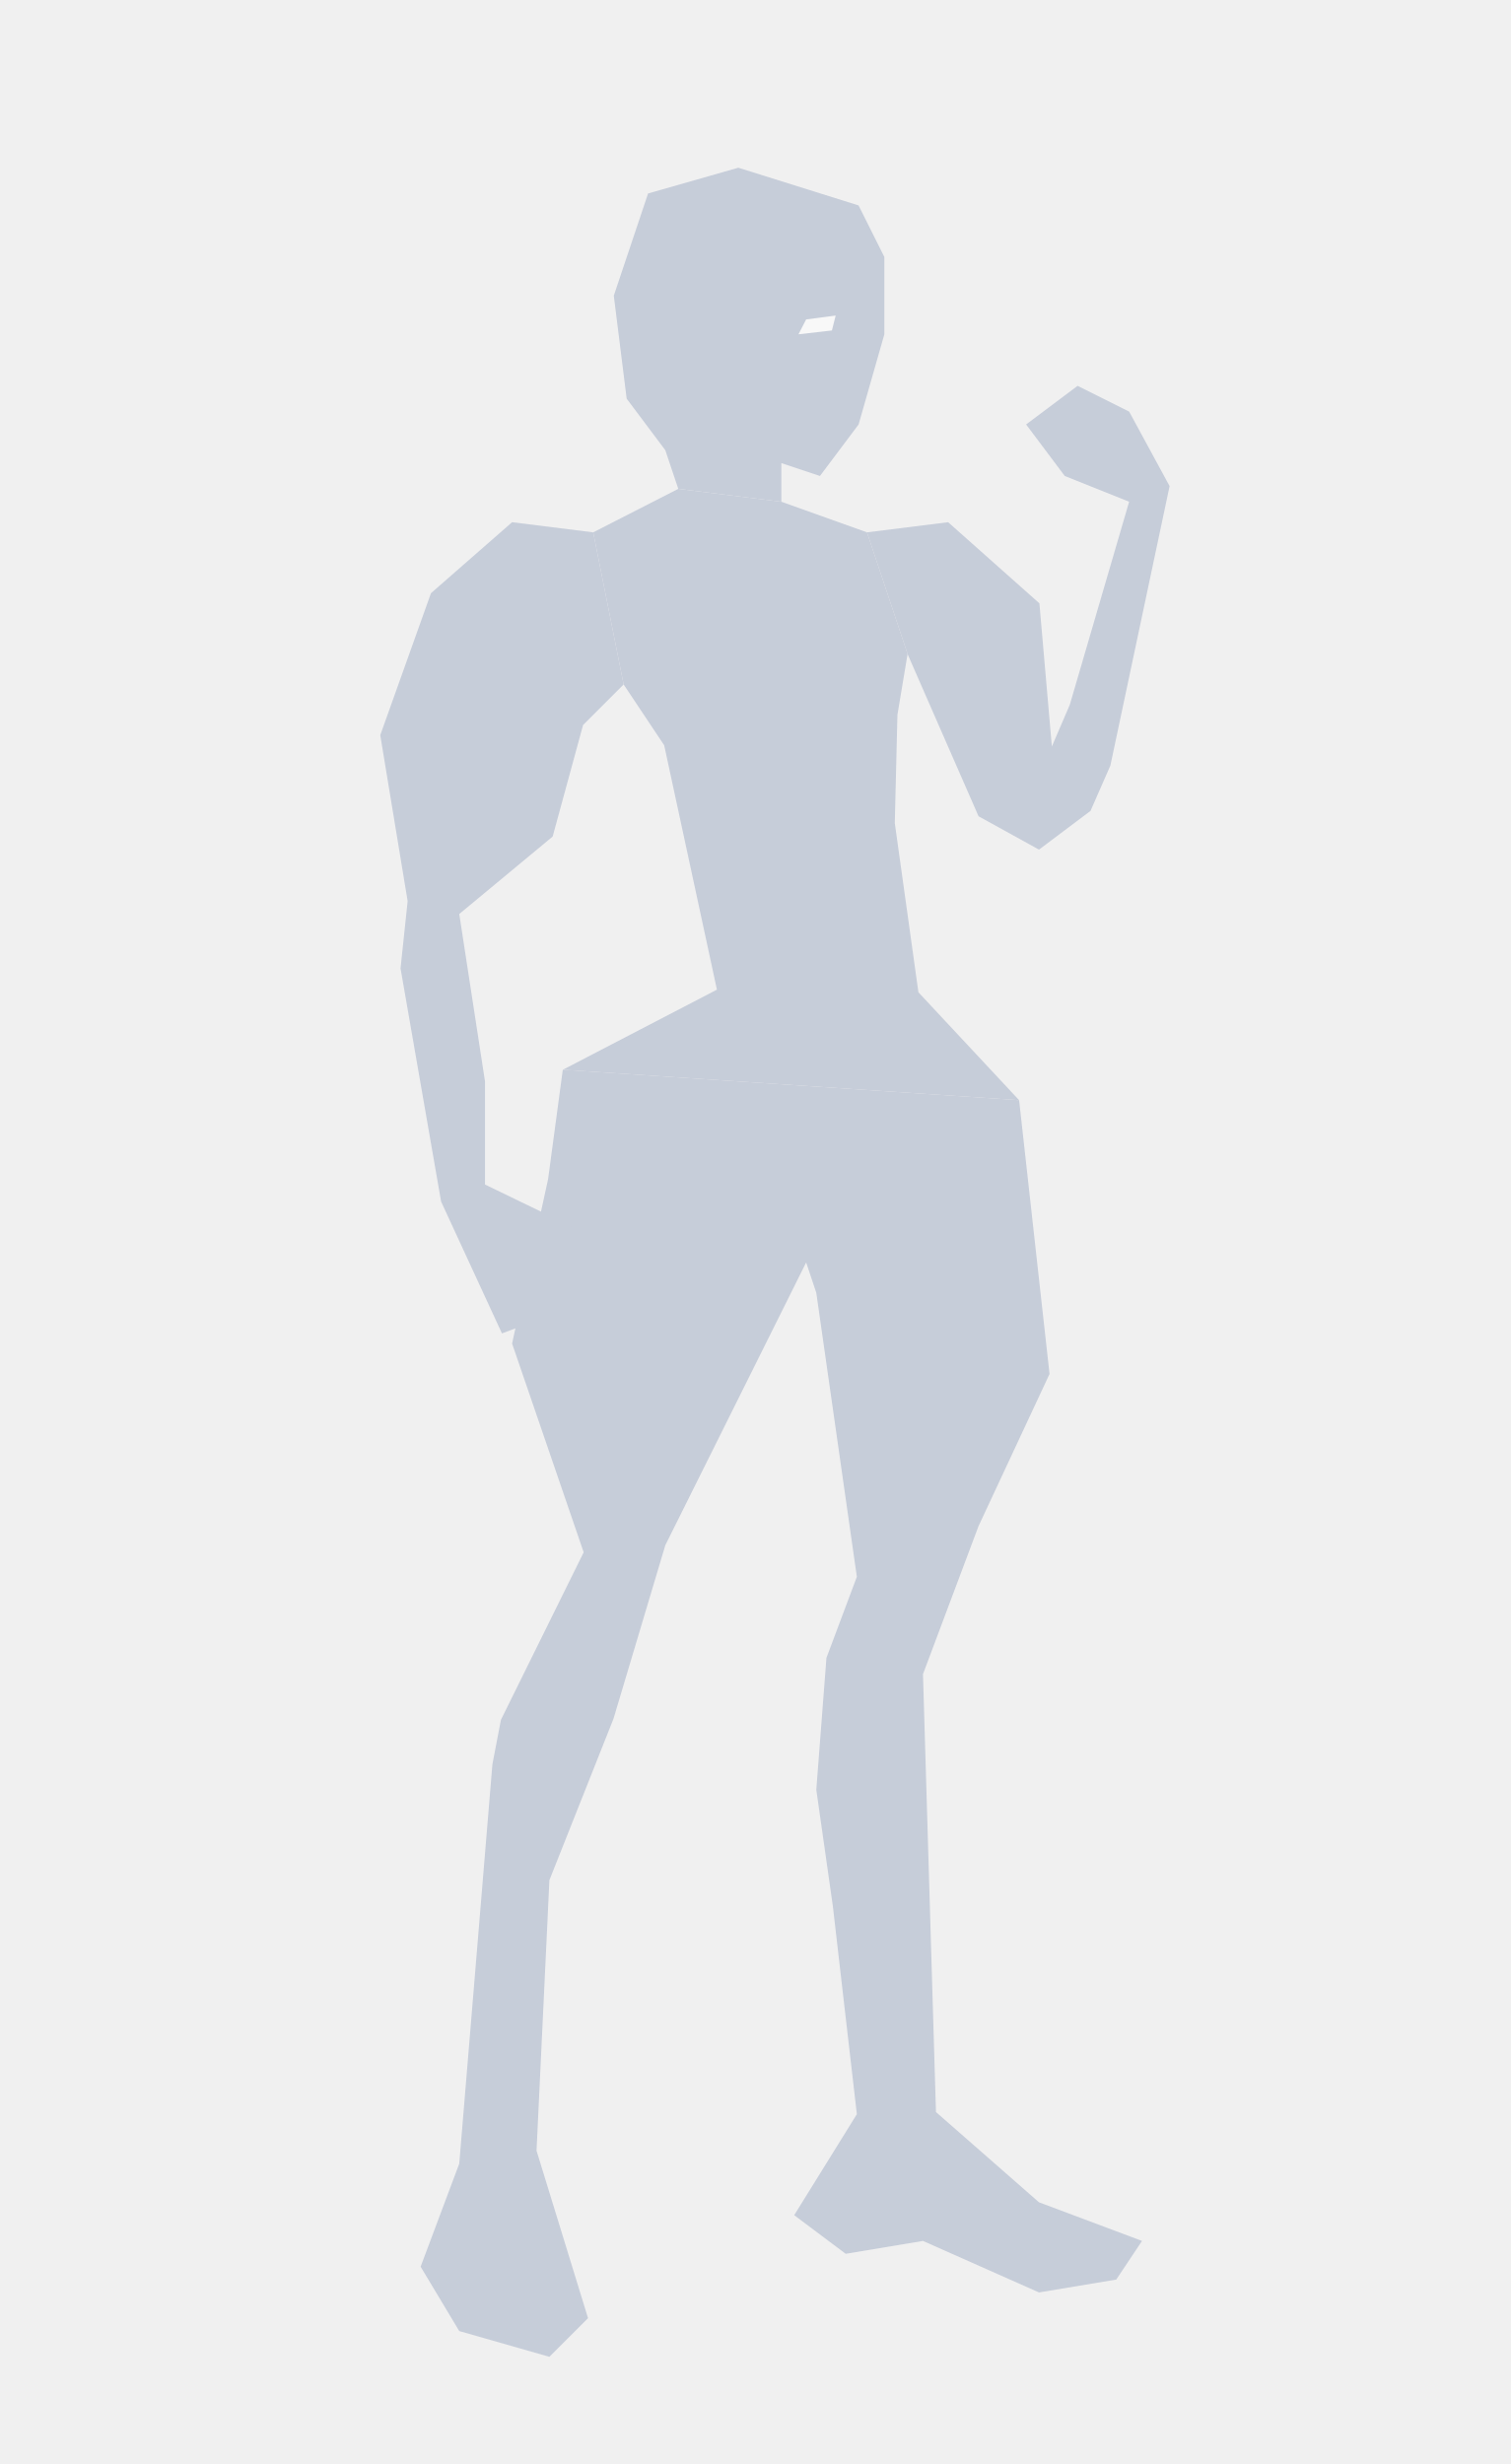
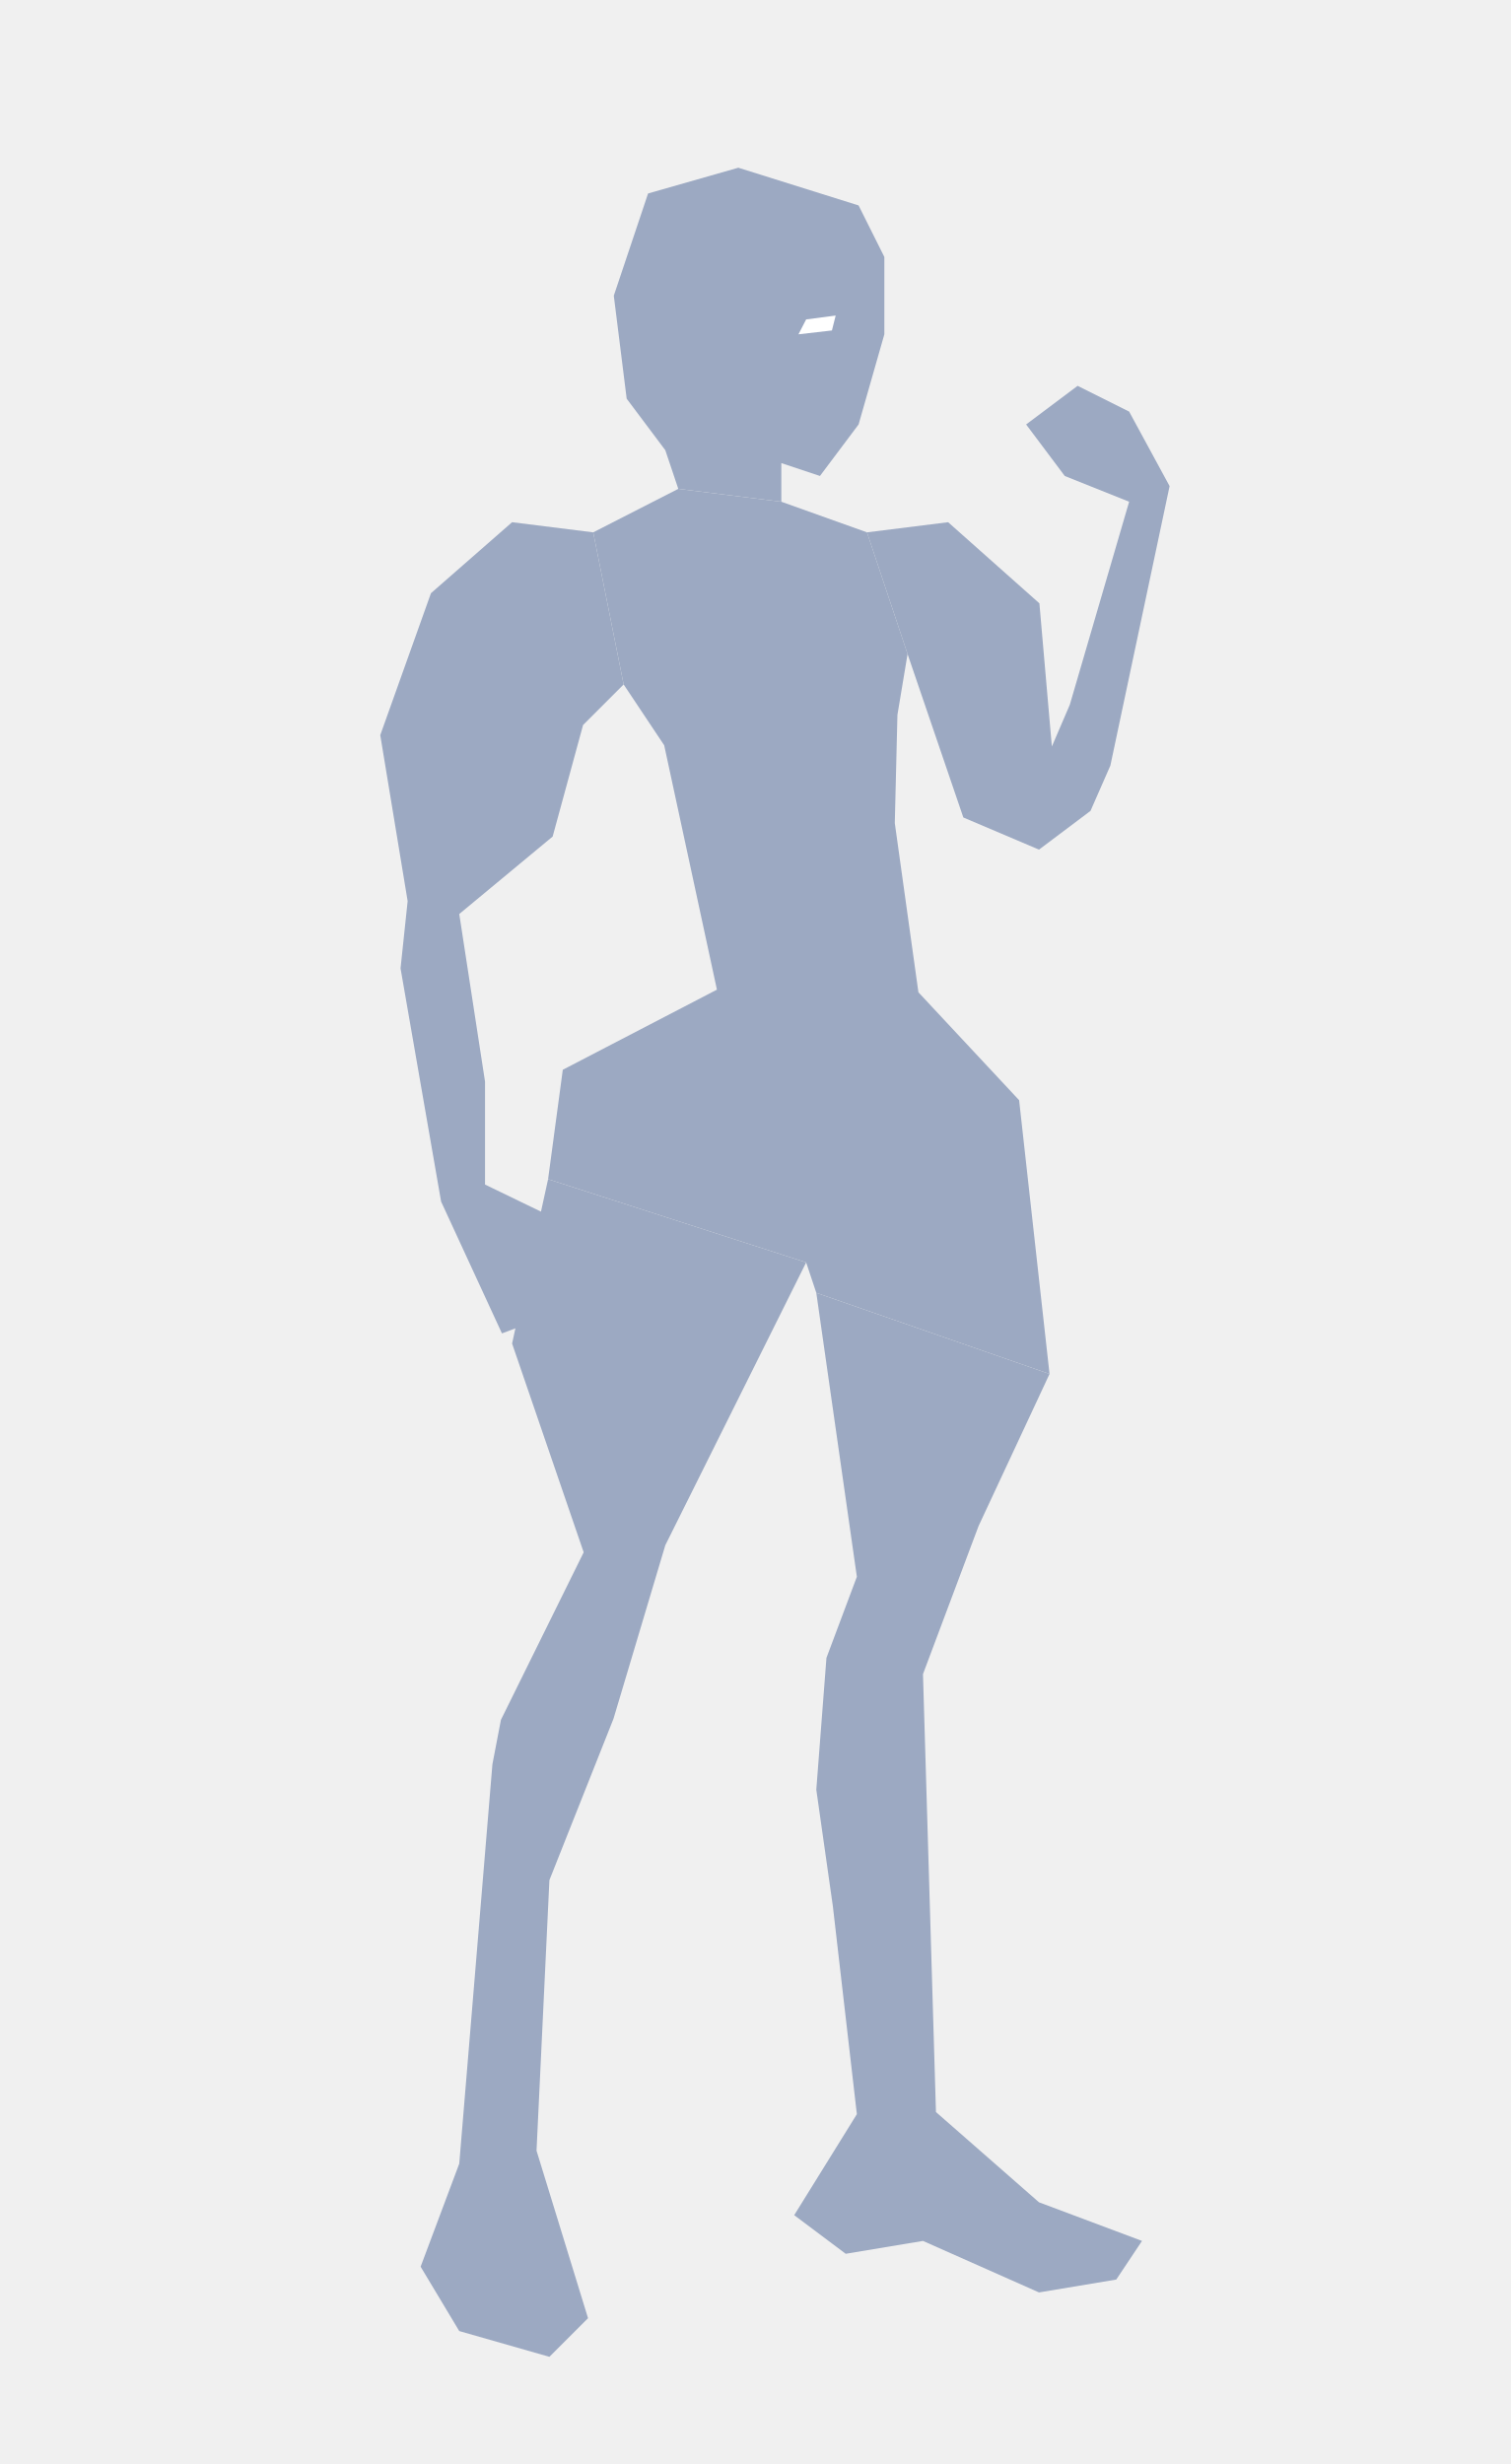
- <svg xmlns="http://www.w3.org/2000/svg" viewBox="0 0 149 243">
+ <svg xmlns="http://www.w3.org/2000/svg" id="_00003" data-name="00003" viewBox="0 0 149 243">
  <defs>
-     <style>.cls-1{opacity:0.5;}.cls-2{fill:#9ca9c2;}.cls-3{fill:#fff;}</style>
+     <style>.cls-1{fill:#9ca9c2;}.cls-2{fill:#fff;}</style>
  </defs>
-   <g id="_0_0_0_0_3" data-name="0 0 0 0 3" class="cls-1">
-     <polygon class="cls-2" points="55.5 105.5 54.05 116.29 50.5 132.5 57.56 153.09 49.4 169.61 48.56 173.99 45.29 213.38 41.48 223.54 45.29 229.89 54.18 232.43 57.99 228.62 52.91 212.1 54.18 185.42 60.5 169.5 65.61 152.39 79.5 124.5 80.5 127.5 84.5 155.5 81.5 163.5 80.5 176.5 82.13 187.97 84.5 208.5 78.32 218.46 83.4 222.27 91.02 221 102.46 226.08 110.08 224.81 112.62 221 102.46 217.19 92.3 208.29 91.02 165.1 96.5 150.5 103.5 135.5 100.5 108.5 55.5 105.5" />
-     <polygon class="cls-2" points="66.89 48.21 65.61 44.4 61.8 39.32 60.53 29.16 63.91 19.08 72.81 16.54 84.67 20.26 87.21 25.34 87.21 32.97 84.67 41.86 80.86 46.94 77.05 45.67 77.05 49.48 66.89 48.21" />
-     <polygon class="cls-2" points="77.05 49.48 85.5 52.5 89.5 64.5 88.5 70.5 88.24 81.17 90.57 97.86 100.5 108.5 55.5 105.5 70.7 97.6 65.5 73.5 61.5 67.5 58.5 52.5 66.89 48.21 77.05 49.48" />
-     <polygon class="cls-2" points="89.5 64.5 96.5 80.5 102.46 83.79 107.54 79.97 109.5 75.5 115.34 47.94 111.35 40.59 106.27 38.05 101.19 41.86 105 46.94 111.35 49.48 105.5 69.5 103.73 73.62 102.5 59.5 93.5 51.5 85.5 52.5 89.5 64.5" />
-     <polygon class="cls-2" points="61.5 67.5 57.5 71.5 54.5 82.5 45.29 90.14 47.83 106.66 47.83 116.82 57.5 121.5 57.5 128.5 49.5 131.5 43.5 118.5 39.5 95.5 40.2 88.87 37.5 72.5 42.5 58.5 50.5 51.5 58.5 52.5 61.5 67.5" />
-     <polygon class="cls-3" points="82.04 32.59 82.41 31.12 79.5 31.5 78.74 32.97 82.04 32.59" />
-   </g>
+   <polygon class="cls-1" points="61.5 67.5 57.5 71.5 54.5 82.5 45.29 90.14 47.83 106.66 47.83 116.82 57.5 121.5 57.5 128.5 49.5 131.5 43.5 118.5 39.5 95.5 40.2 88.87 37.5 72.5 42.5 58.5 50.5 51.5 58.5 52.5 61.5 67.5" />
+   <polygon class="cls-1" points="89.5 64.5 95 80.62 102.46 83.79 107.54 79.97 109.5 75.5 115.34 47.94 111.35 40.59 106.27 38.05 101.19 41.86 105 46.94 111.35 49.48 105.5 69.5 103.73 73.62 102.5 59.5 93.5 51.5 85.5 52.5 89.5 64.5" />
+   <polygon class="cls-1" points="79.5 124.5 65.61 152.39 60.5 169.5 54.18 185.42 52.91 212.1 57.99 228.62 54.18 232.43 45.29 229.89 41.48 223.54 45.29 213.38 48.56 173.99 49.4 169.61 57.56 153.09 50.5 132.5 54.05 116.29 79.5 124.5" />
+   <polygon class="cls-1" points="103.5 135.5 100.5 108.5 90.57 97.86 88.24 81.17 88.5 70.5 89.5 64.5 85.5 52.5 77.05 49.48 66.89 48.21 58.5 52.5 61.5 67.5 65.5 73.5 70.7 97.6 55.5 105.5 54.05 116.29 79.5 124.5 80.5 127.5 103.5 135.5" />
+   <polygon class="cls-1" points="103.5 135.5 96.5 150.5 91.02 165.1 92.3 208.29 102.46 217.19 112.62 221 110.08 224.81 102.46 226.08 91.02 221 83.4 222.27 78.32 218.46 84.5 208.5 82.13 187.97 80.5 176.5 81.5 163.5 84.5 155.5 80.5 127.5 103.5 135.5" />
+   <polygon class="cls-1" points="77.05 49.48 77.05 45.67 80.86 46.94 84.67 41.86 87.21 32.97 87.21 25.34 84.67 20.26 72.81 16.54 63.91 19.08 60.53 29.16 61.8 39.32 65.61 44.4 66.89 48.21 77.05 49.48" />
+   <polygon class="cls-2" points="82.04 32.59 82.41 31.12 79.5 31.5 78.74 32.97 82.04 32.59" />
</svg>
